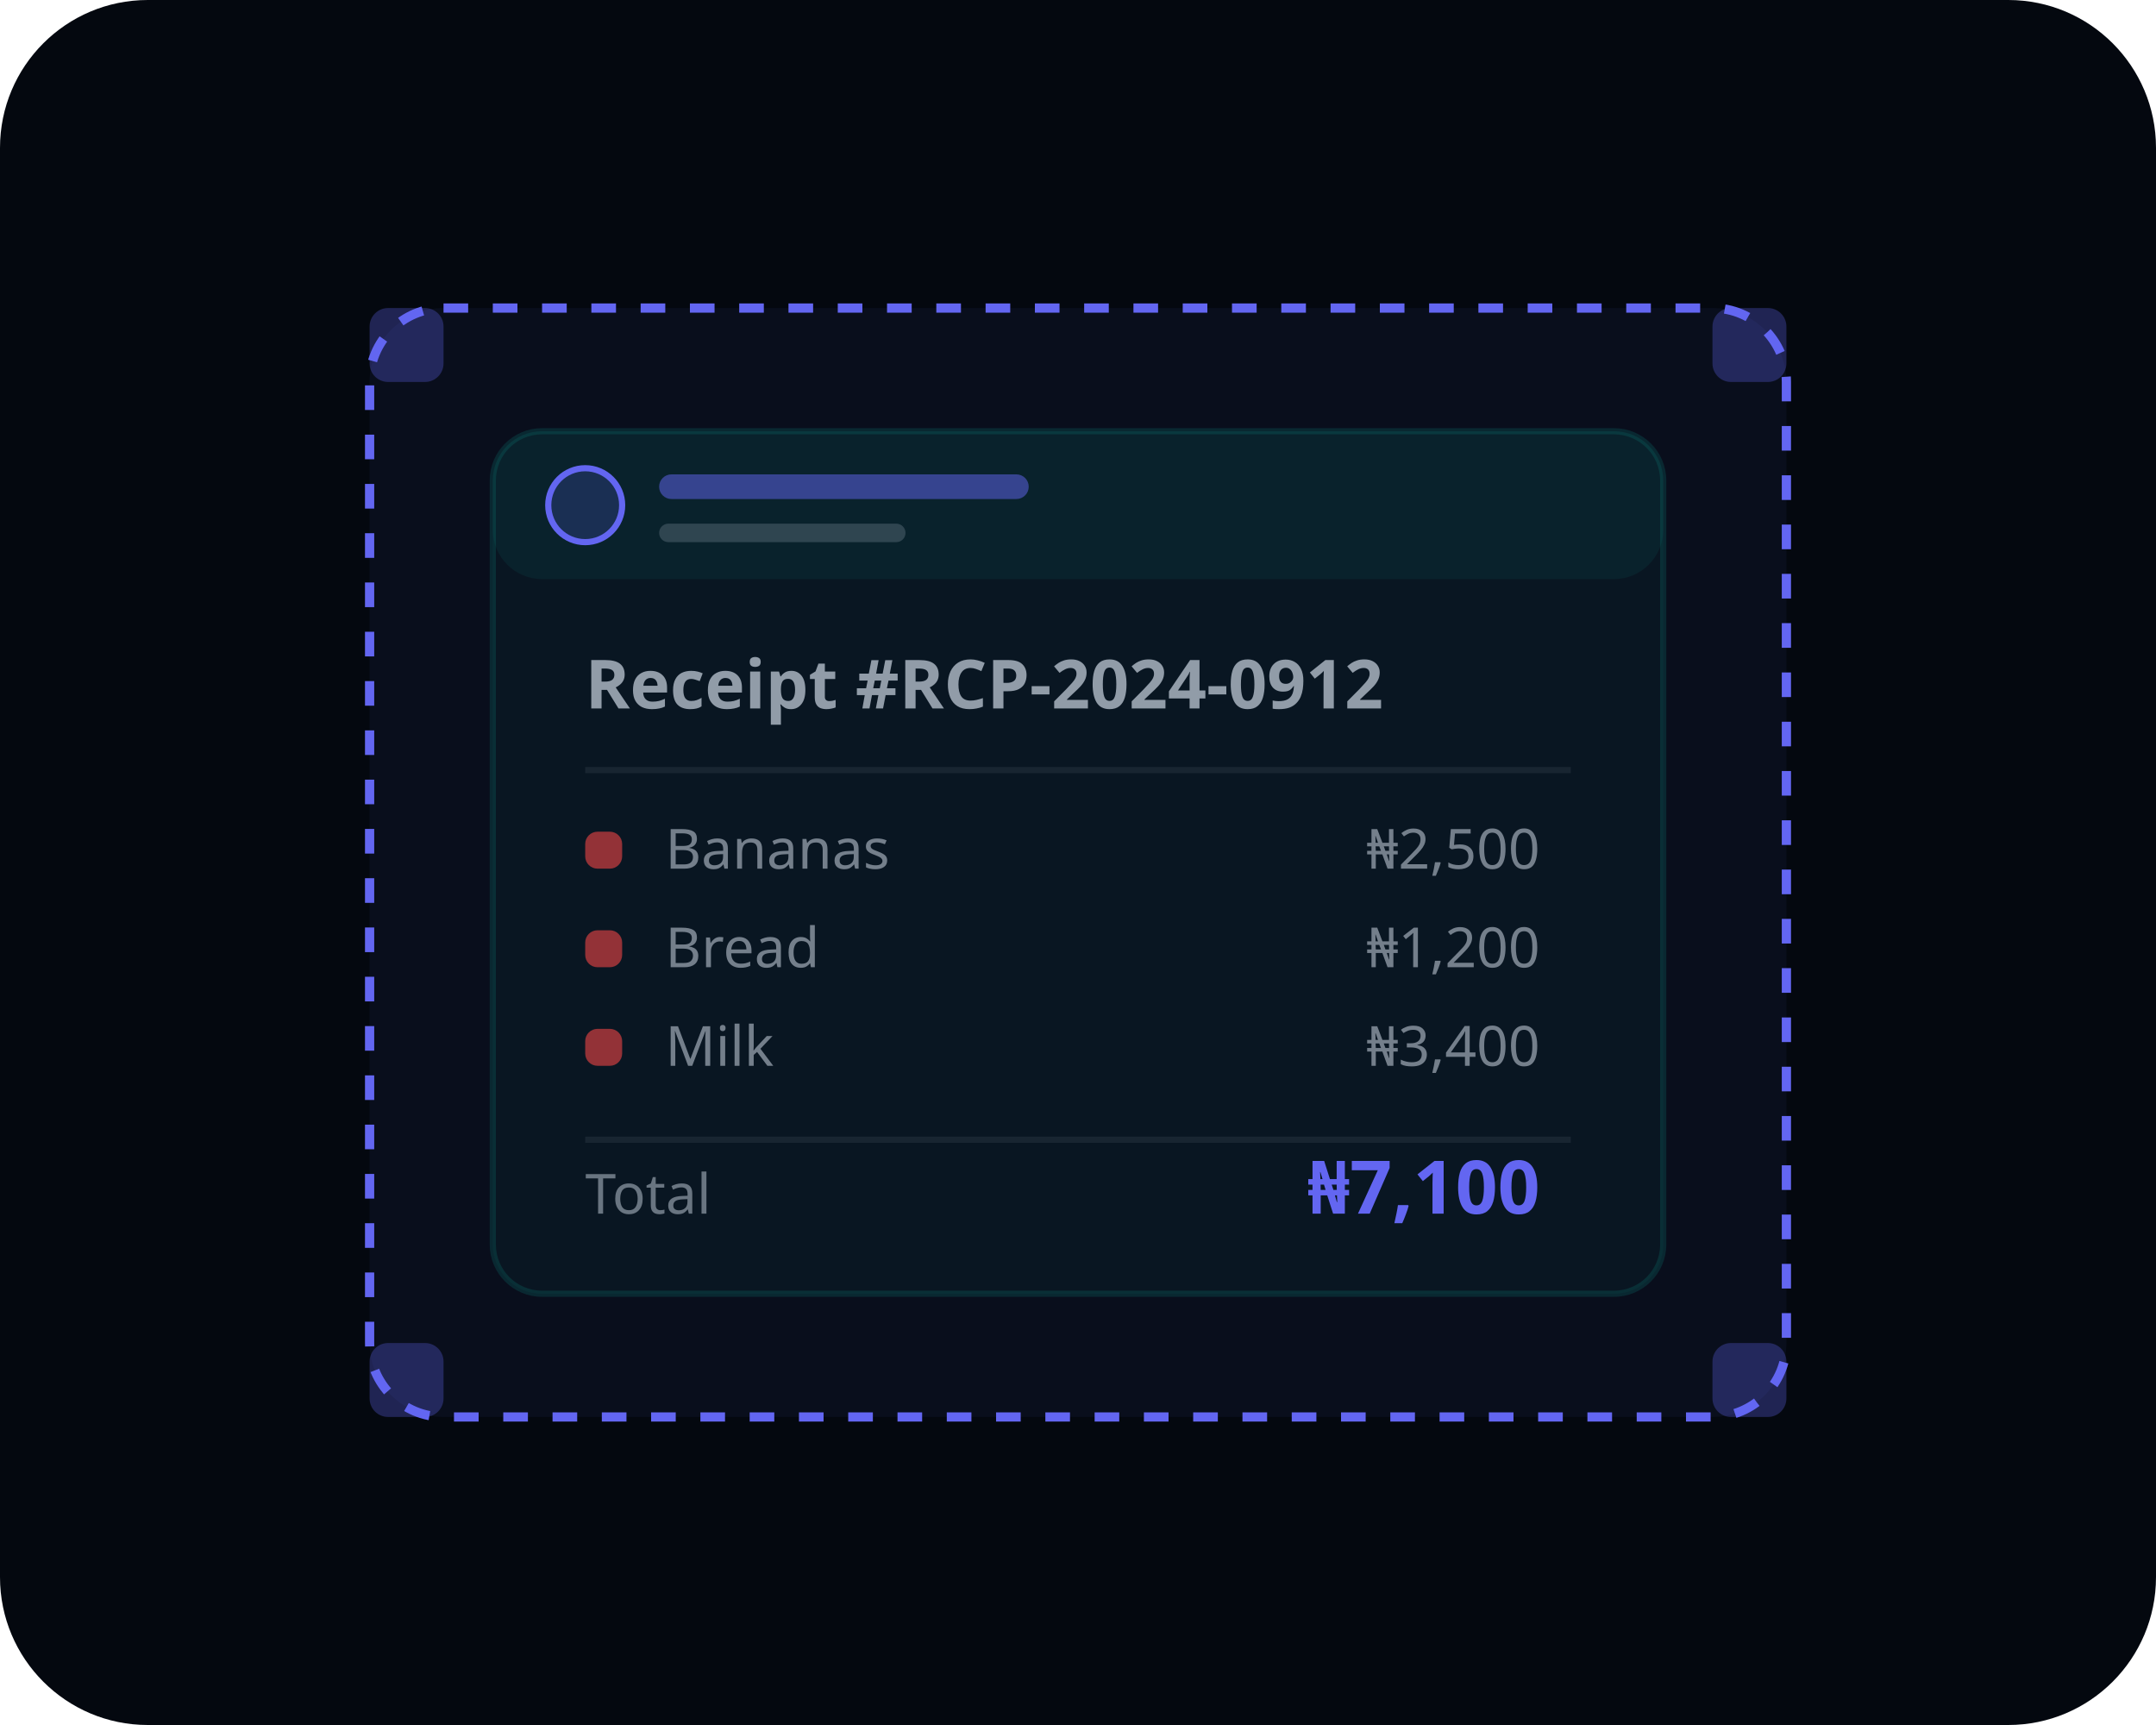
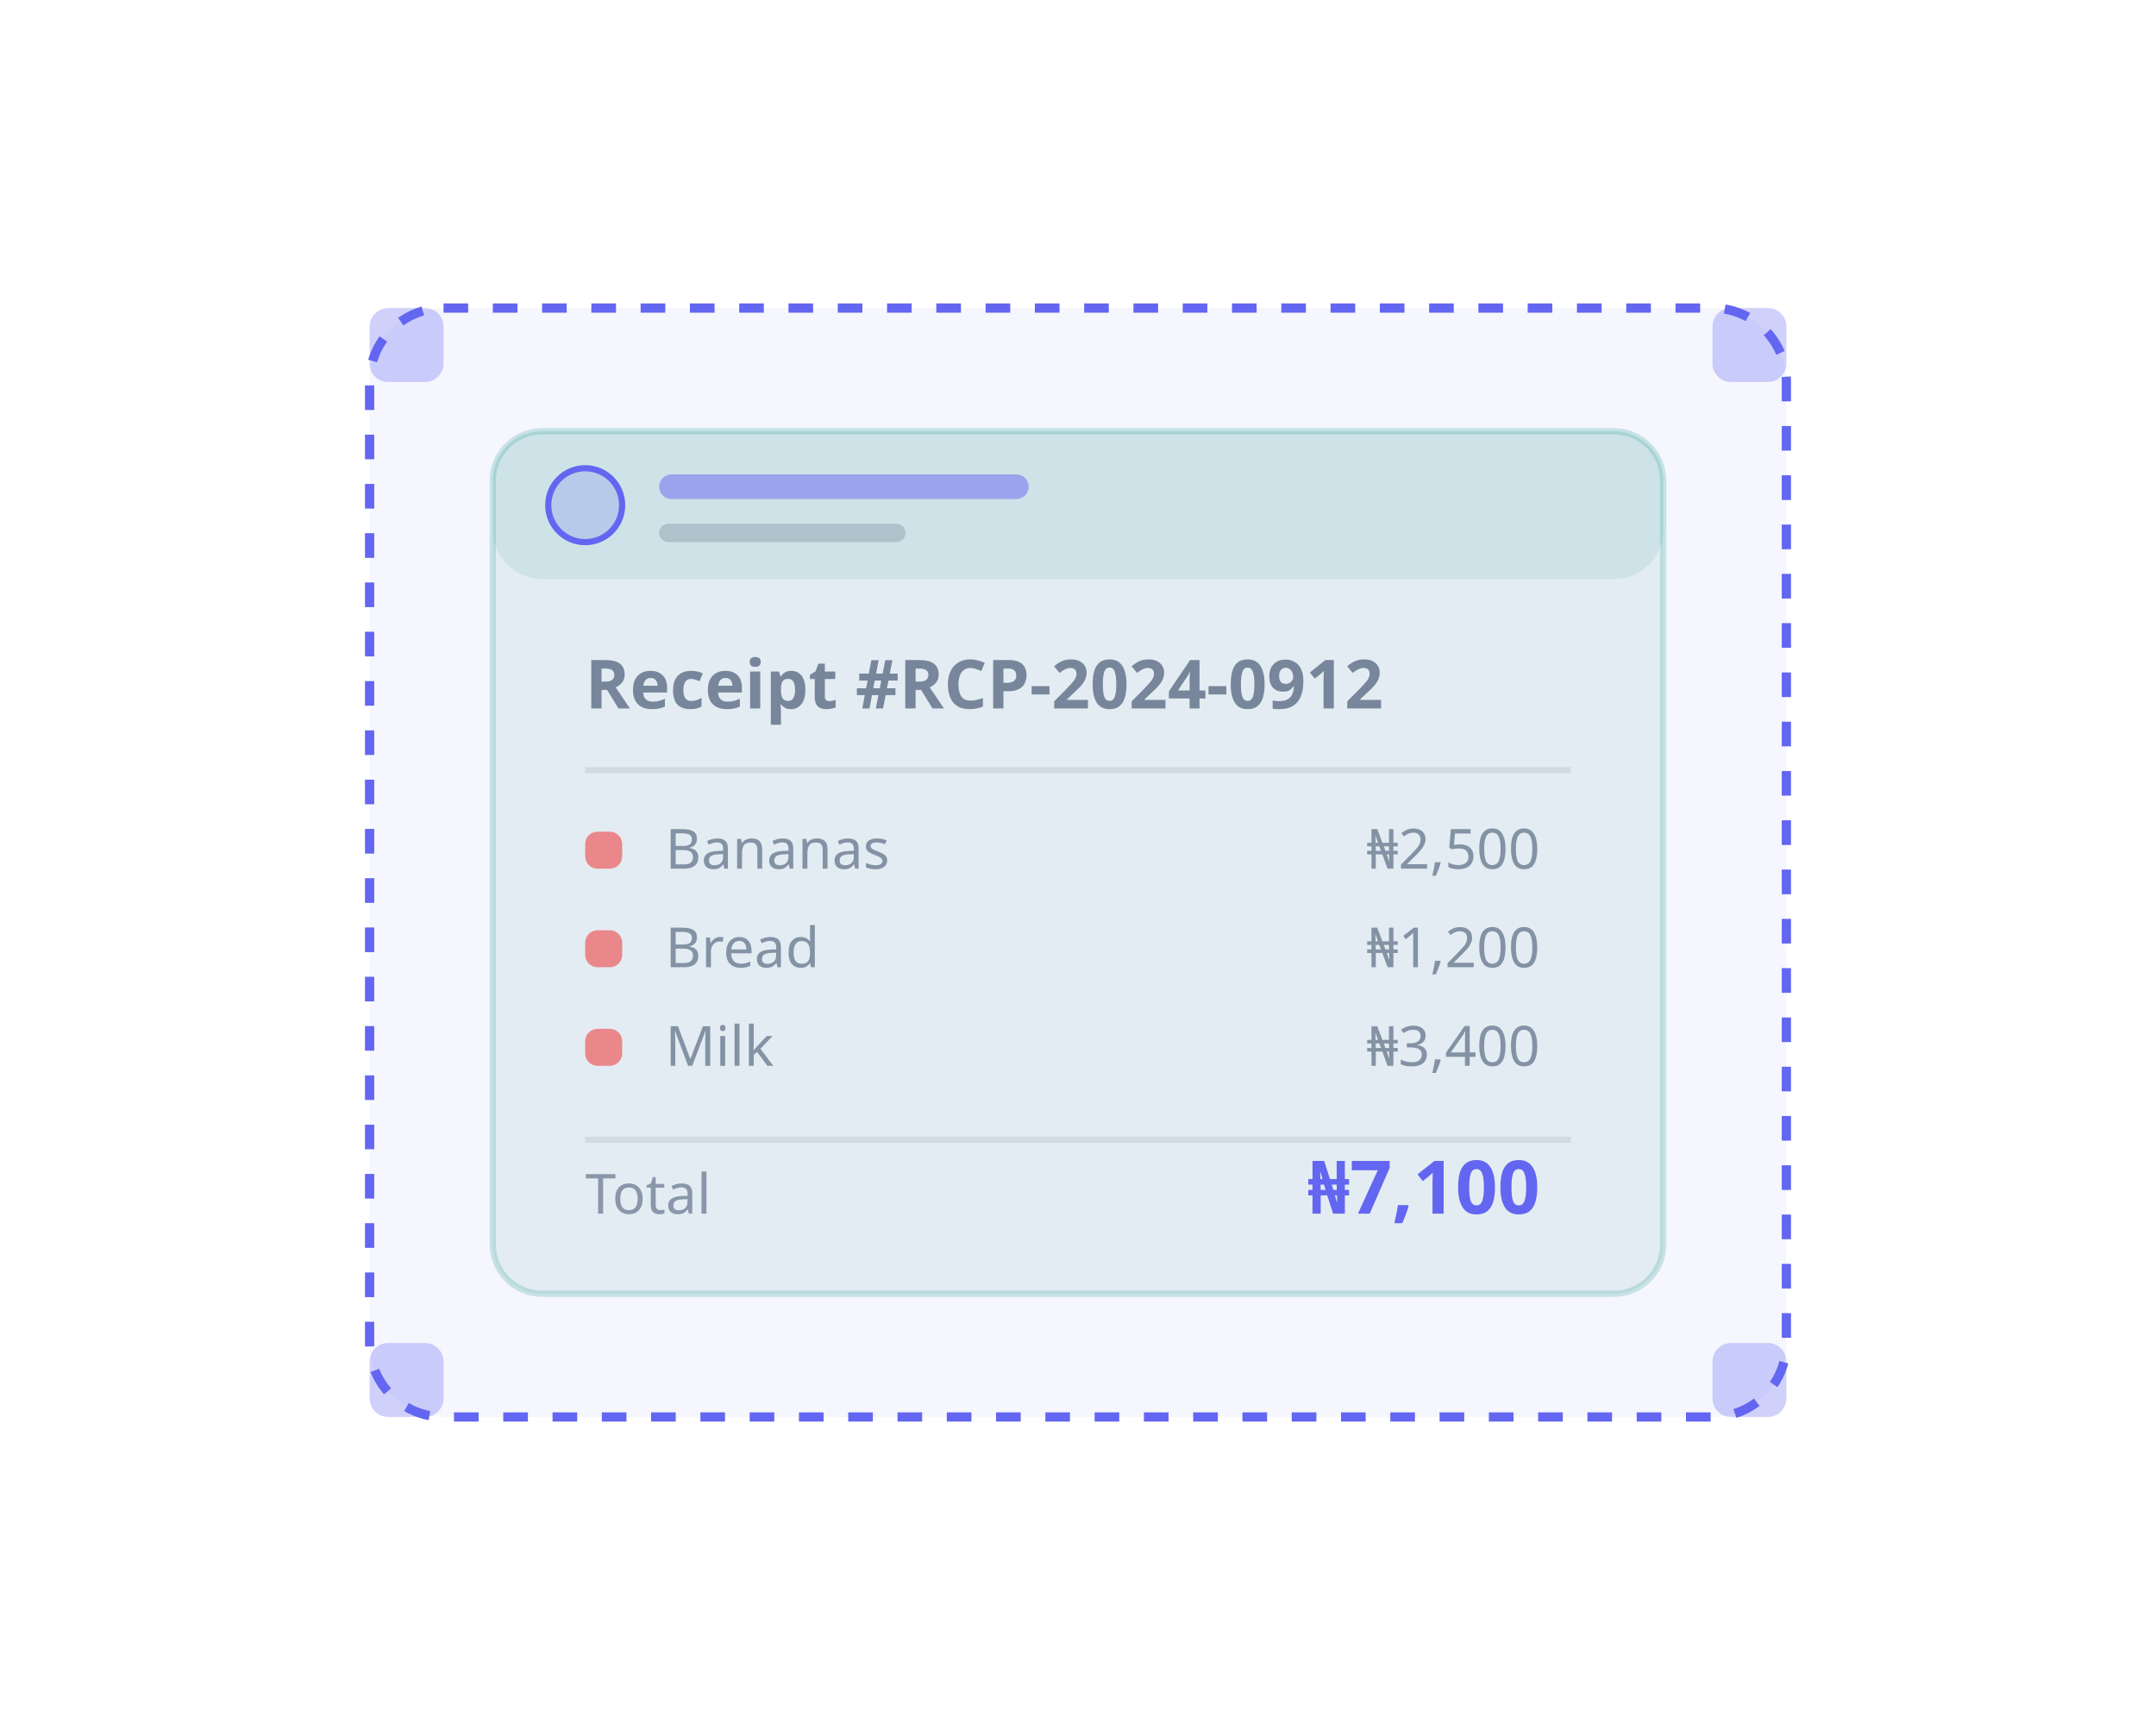
<svg xmlns="http://www.w3.org/2000/svg" viewBox="0 0 350 280" fill="none">
-   <rect width="350" height="280" rx="24" fill="#04080f" />
  <rect x="60" y="50" width="230" height="180" rx="12" fill="rgba(99,102,242,0.06)" stroke="#6366f1" stroke-width="1.5" stroke-dasharray="4 4" />
  <rect x="80" y="70" width="190" height="140" rx="8" fill="rgba(15,118,110,0.08)" stroke="rgba(13,148,136,0.2)" stroke-width="1" />
  <rect x="80" y="70" width="190" height="24" rx="8" fill="rgba(13,148,136,0.1)" />
  <circle cx="95" cy="82" r="6" fill="rgba(99,102,242,0.2)" stroke="#6366f1" stroke-width="1" />
-   <rect cx="12" cy="12" x="107" y="77" width="60" height="4" rx="2" fill="#6366f1" opacity="0.5" />
-   <rect x="107" y="85" width="40" height="3" rx="1.5" fill="rgba(203,213,225,0.2)" />
-   <text x="95" y="115" fill="rgba(203,213,225,0.7)" font-size="11" font-weight="600" font-family="system-ui">Receipt #RCP-2024-0912</text>
-   <line x1="95" y1="125" x2="255" y2="125" stroke="rgba(203,213,225,0.08)" stroke-width="1" />
+   <rect x="107" y="77" width="60" height="4" rx="2" fill="#6366f1" opacity="0.5" />
+   <rect x="107" y="85" width="40" height="3" rx="1.5" fill="rgba(100,116,139,0.3)" />
+   <text x="95" y="115" fill="#64748b" font-size="11" font-weight="600" font-family="system-ui" opacity="0.85">Receipt #RCP-2024-0912</text>
+   <line x1="95" y1="125" x2="255" y2="125" stroke="rgba(100,116,139,0.15)" stroke-width="1" />
  <rect x="95" y="135" width="6" height="6" rx="2" fill="#ef4444" opacity="0.6" />
-   <text x="108" y="141" fill="rgba(203,213,225,0.55)" font-size="9" font-family="system-ui">Bananas</text>
-   <text x="250" y="141" text-anchor="end" fill="rgba(203,213,225,0.55)" font-size="9" font-family="system-ui">₦2,500</text>
+   <text x="108" y="141" fill="#64748b" font-size="9" font-family="system-ui" opacity="0.75">Bananas</text>
+   <text x="250" y="141" text-anchor="end" fill="#64748b" font-size="9" font-family="system-ui" opacity="0.75">₦2,500</text>
  <rect x="95" y="151" width="6" height="6" rx="2" fill="#ef4444" opacity="0.6" />
-   <text x="108" y="157" fill="rgba(203,213,225,0.55)" font-size="9" font-family="system-ui">Bread</text>
-   <text x="250" y="157" text-anchor="end" fill="rgba(203,213,225,0.55)" font-size="9" font-family="system-ui">₦1,200</text>
+   <text x="108" y="157" fill="#64748b" font-size="9" font-family="system-ui" opacity="0.75">Bread</text>
+   <text x="250" y="157" text-anchor="end" fill="#64748b" font-size="9" font-family="system-ui" opacity="0.75">₦1,200</text>
  <rect x="95" y="167" width="6" height="6" rx="2" fill="#ef4444" opacity="0.6" />
-   <text x="108" y="173" fill="rgba(203,213,225,0.55)" font-size="9" font-family="system-ui">Milk</text>
-   <text x="250" y="173" text-anchor="end" fill="rgba(203,213,225,0.55)" font-size="9" font-family="system-ui">₦3,400</text>
-   <line x1="95" y1="185" x2="255" y2="185" stroke="rgba(203,213,225,0.08)" stroke-width="1" />
-   <text x="95" y="197" fill="rgba(203,213,225,0.5)" font-size="9" font-family="system-ui">Total</text>
+   <text x="108" y="173" fill="#64748b" font-size="9" font-family="system-ui" opacity="0.75">Milk</text>
+   <text x="250" y="173" text-anchor="end" fill="#64748b" font-size="9" font-family="system-ui" opacity="0.75">₦3,400</text>
+   <line x1="95" y1="185" x2="255" y2="185" stroke="rgba(100,116,139,0.15)" stroke-width="1" />
+   <text x="95" y="197" fill="#64748b" font-size="9" font-family="system-ui" opacity="0.7">Total</text>
  <text x="250" y="197" text-anchor="end" fill="#6366f1" font-size="12" font-weight="bold" font-family="system-ui">₦7,100</text>
  <rect x="60" y="50" width="12" height="12" rx="3" fill="rgba(99,102,242,0.3)" />
  <rect x="278" y="50" width="12" height="12" rx="3" fill="rgba(99,102,242,0.3)" />
  <rect x="60" y="218" width="12" height="12" rx="3" fill="rgba(99,102,242,0.3)" />
  <rect x="278" y="218" width="12" height="12" rx="3" fill="rgba(99,102,242,0.3)" />
</svg>
